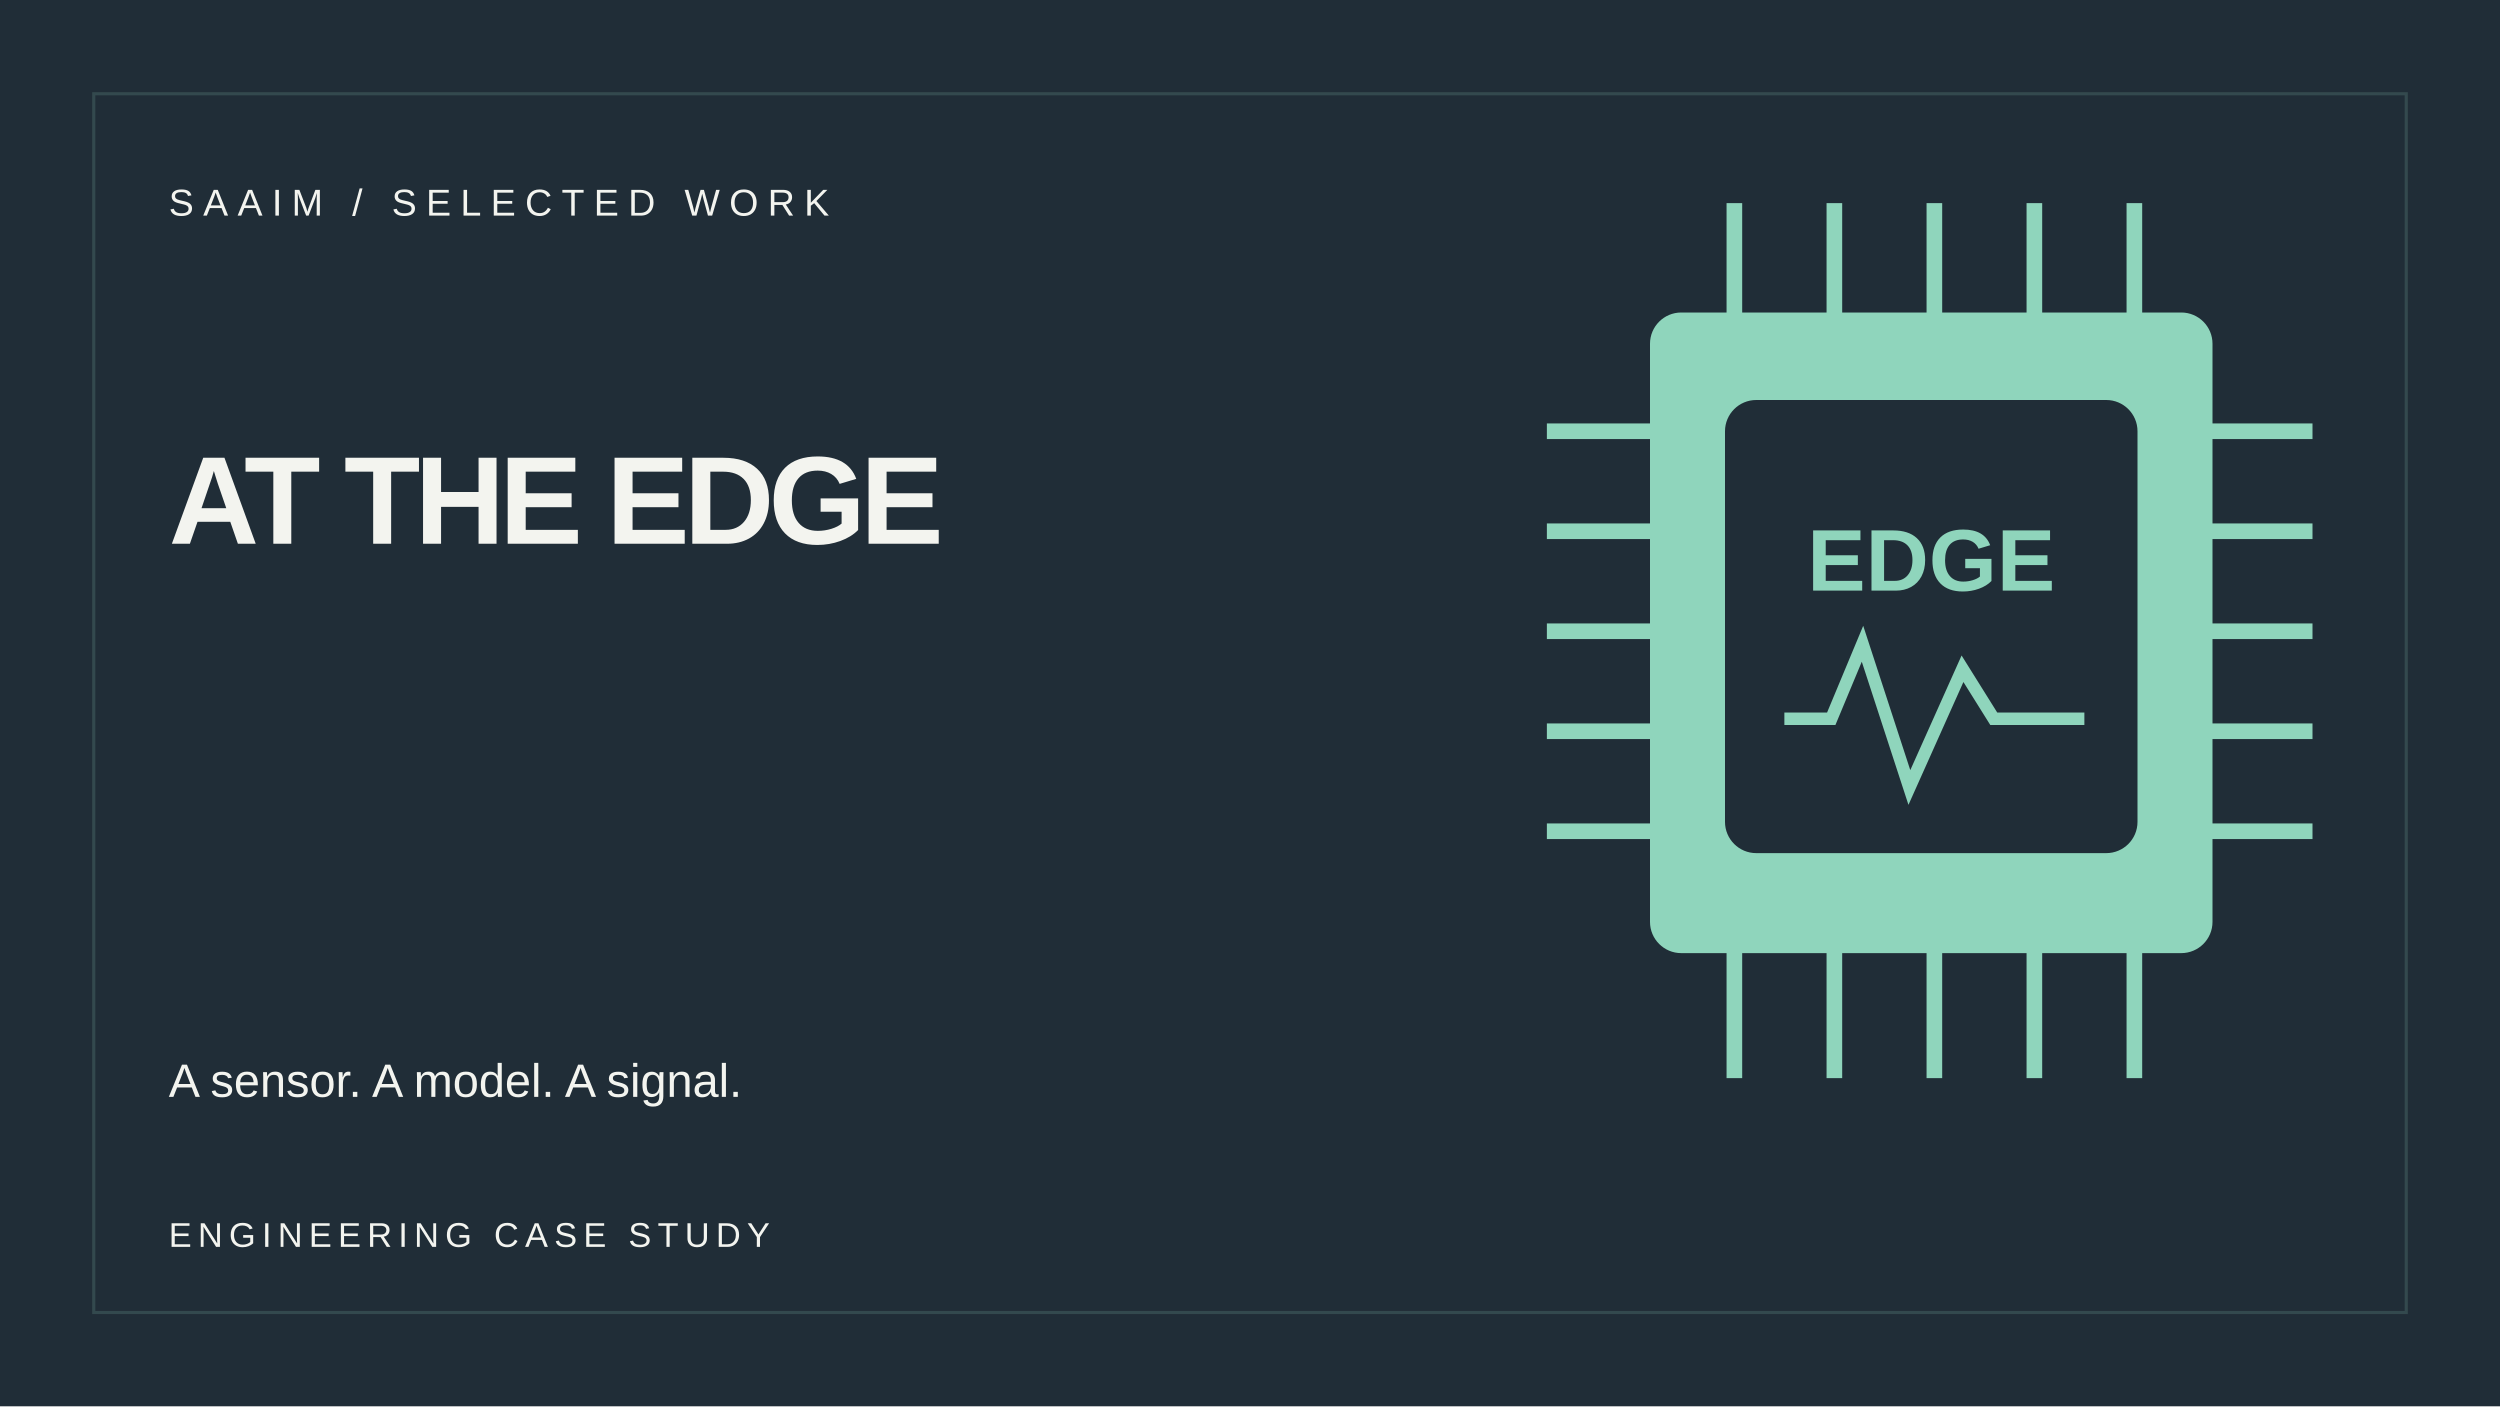
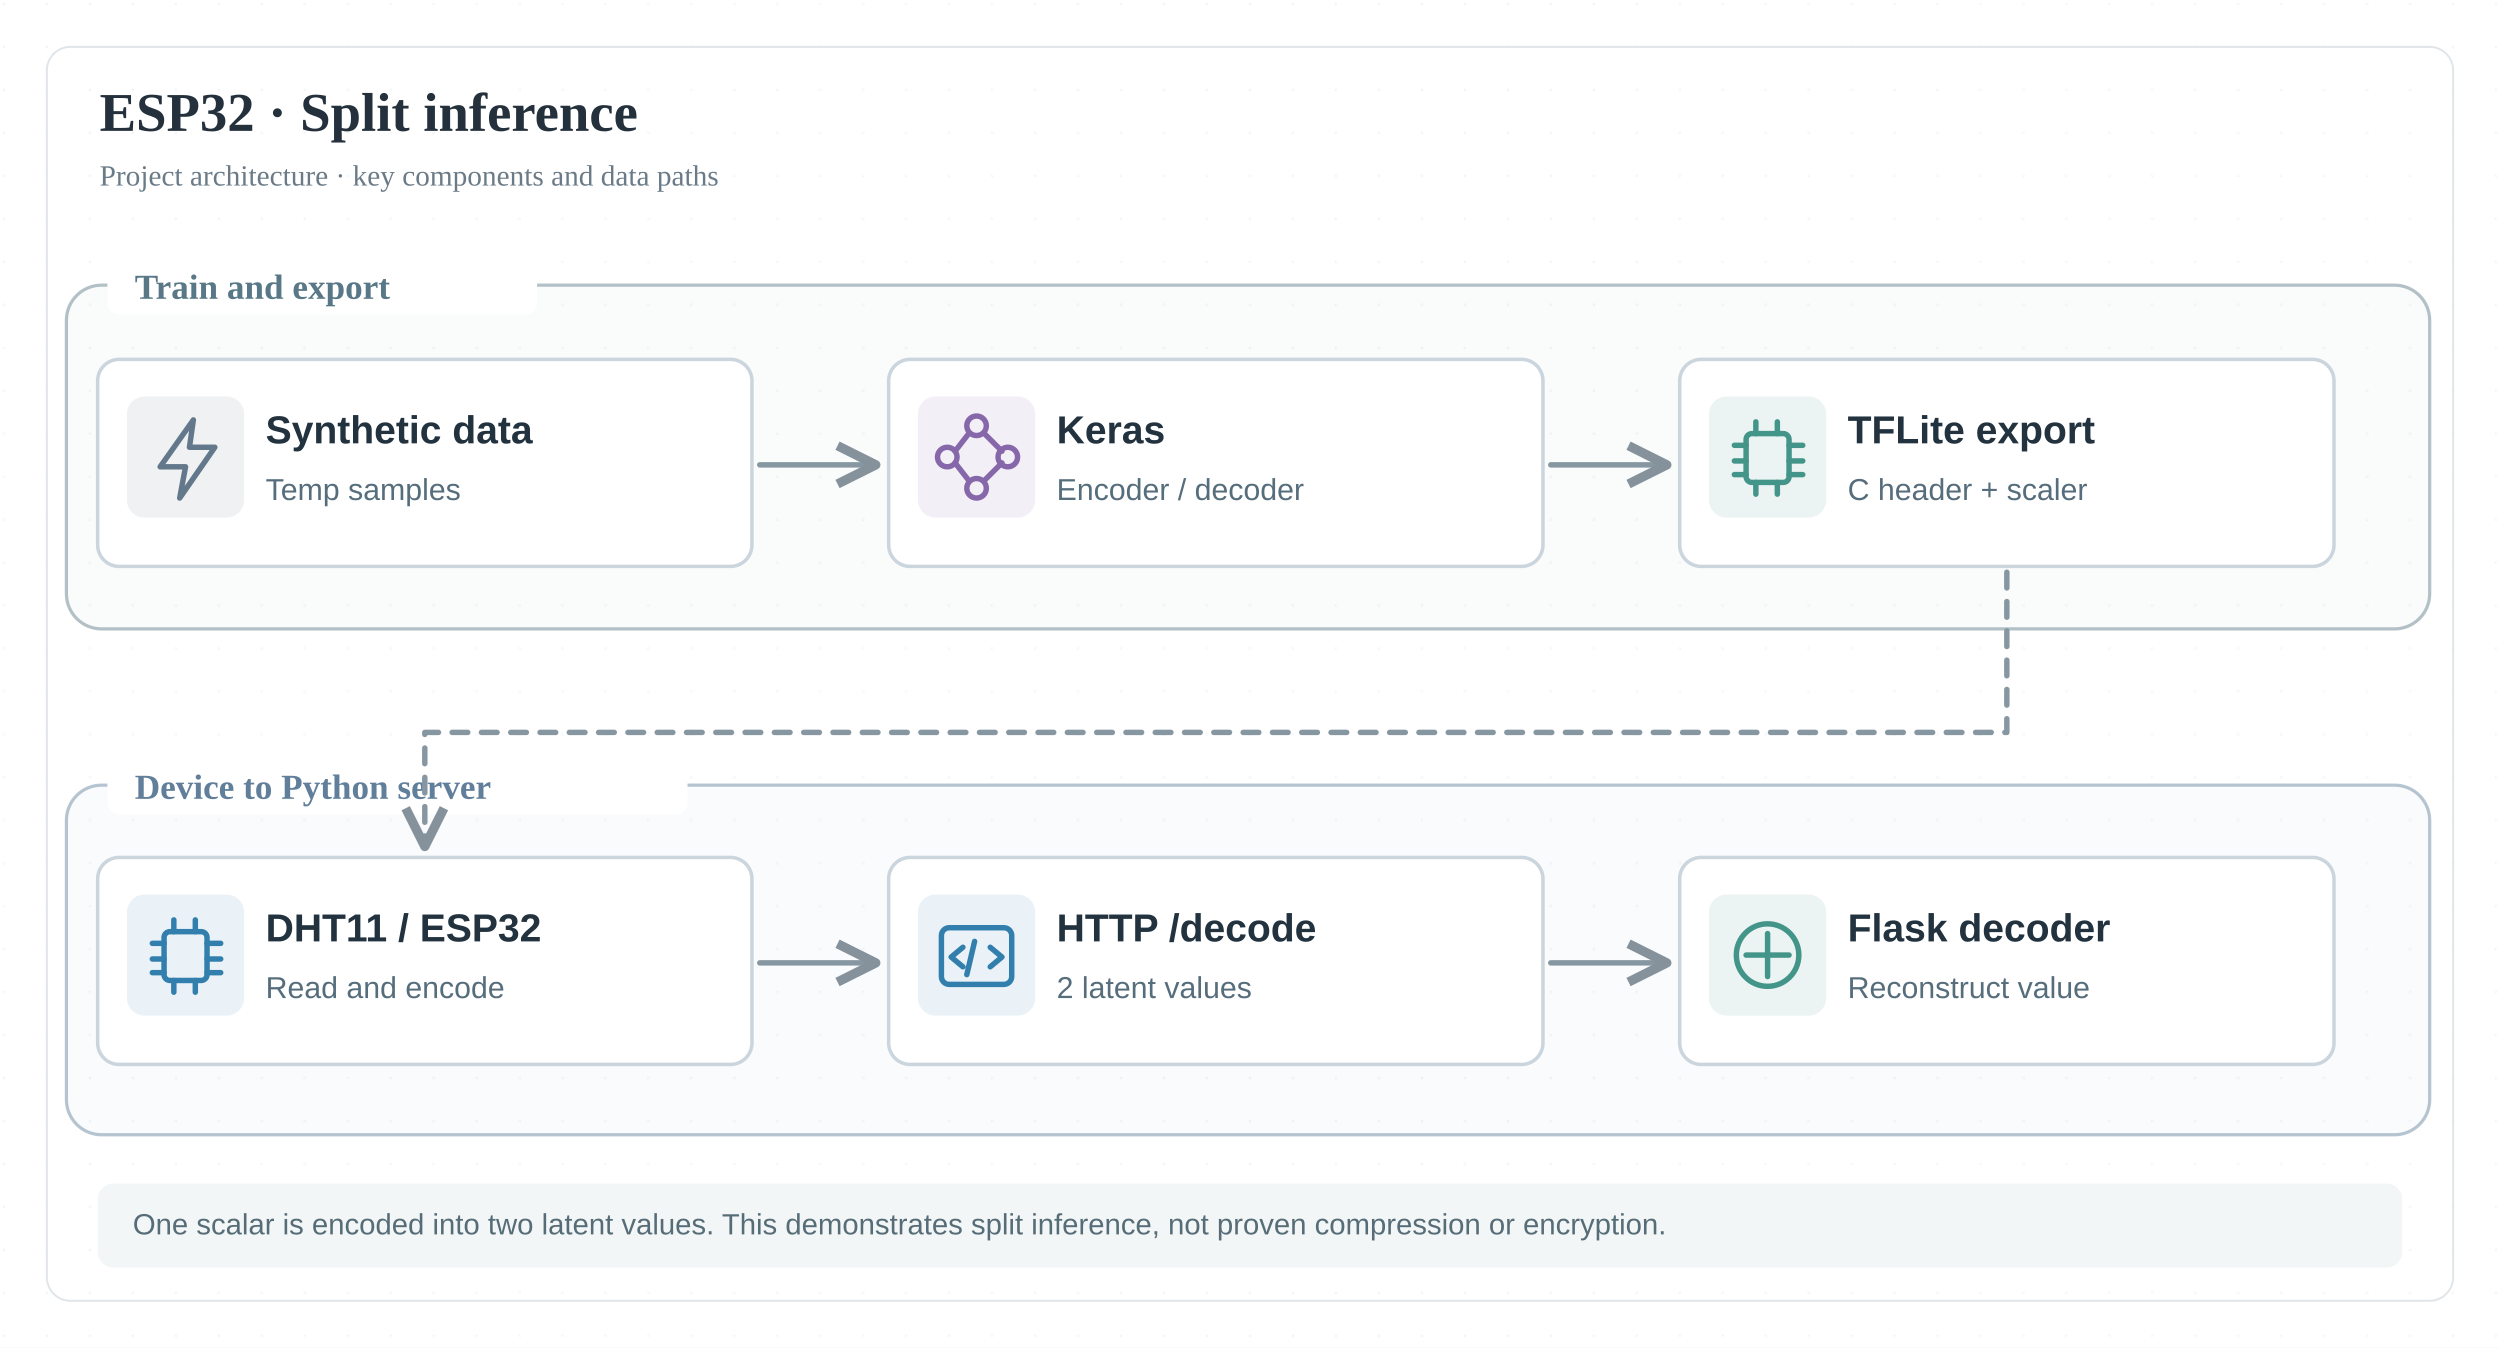
- <svg xmlns="http://www.w3.org/2000/svg" width="800" height="450" viewBox="0 0 800 450">
-   <rect width="800" height="450" fill="#202d37" />
-   <path d="M30 30h740v390H30z" stroke="#8fd5bc" stroke-opacity=".17" fill="none" />
-   <g font-family="Arial, Helvetica, sans-serif">
-     <text x="54" y="69" font-size="12" letter-spacing="3" fill="#f3f4ef">SAAIM / SELECTED WORK</text>
-     <text x="54" y="174" font-size="40" font-weight="800" letter-spacing="-1.8" fill="#f3f4ef">AT THE EDGE</text>
-     <text x="54" y="351" font-size="15" fill="#f3f4ef">A sensor. A model. A signal.</text>
-     <g stroke="#8fd5bc" stroke-width="5">
-       <path d="M555 65v55m0 170v55M495 138h45m155 0h45" />
-       <path d="M587 65v55m0 170v55M495 170h45m155 0h45" />
-       <path d="M619 65v55m0 170v55M495 202h45m155 0h45" />
-       <path d="M651 65v55m0 170v55M495 234h45m155 0h45" />
-       <path d="M683 65v55m0 170v55M495 266h45m155 0h45" />
+ <svg xmlns="http://www.w3.org/2000/svg" width="1280" height="690" viewBox="0 0 1280 690" role="img" aria-labelledby="title description">
+   <defs>
+     <marker id="arrow" markerWidth="9" markerHeight="9" refX="7.5" refY="4.5" orient="auto">
+       <path d="M1 1 L8 4.5 L1 8" stroke="#85929c" stroke-width="1.7" stroke-linejoin="round" fill="none" />
+     </marker>
+     <pattern id="dots" width="22" height="22" patternUnits="userSpaceOnUse">
+       <circle cx="2" cy="2" r=".7" fill="#e3e8ec" />
+     </pattern>
+   </defs>
+   <rect width="1280" height="690" fill="#fff" />
+   <rect width="1280" height="690" fill="url(#dots)" opacity=".45" />
+   <rect x="24" y="24" width="1232" height="642" rx="12" stroke="#e0e5e9" fill="none" />
+   <text x="51" y="67" font-weight="750" font-size="28" fill="#24313c">ESP32 · Split inference</text>
+   <text x="51" y="95" font-size="15" fill="#6a7b87">Project architecture · key components and data paths</text>
+   <rect x="34" y="146" width="1210" height="176" rx="18" fill="#597887" fill-opacity=".035" stroke="#597887" stroke-opacity=".45" stroke-width="1.65" />
+   <rect x="55" y="133" width="220" height="28" rx="6" fill="#fff" />
+   <text x="69" y="153" font-weight="700" font-size="18" fill="#597887">Train and export</text>
+   <rect x="34" y="402" width="1210" height="179" rx="18" fill="#617f9b" fill-opacity=".035" stroke="#617f9b" stroke-opacity=".45" stroke-width="1.65" />
+   <rect x="55" y="389" width="297" height="28" rx="6" fill="#fff" />
+   <text x="69" y="409" font-weight="700" font-size="18" fill="#617f9b">Device to Python server</text>
+   <g font-family="Arial,Helvetica,sans-serif">
+     <path d="M389 238 H447" stroke="#8797a2" stroke-width="2.8" fill="none" stroke-linecap="round" stroke-linejoin="round" marker-end="url(#arrow)" />
+     <path d="M794 238 H852" stroke="#8797a2" stroke-width="2.8" fill="none" stroke-linecap="round" stroke-linejoin="round" marker-end="url(#arrow)" />
+     <path d="M1027.5 293 V375 H217.5 V432" stroke="#8797a2" stroke-width="2.8" fill="none" stroke-linecap="round" stroke-linejoin="round" marker-end="url(#arrow)" stroke-dasharray="8 7" />
+     <path d="M389 493 H447" stroke="#8797a2" stroke-width="2.8" fill="none" stroke-linecap="round" stroke-linejoin="round" marker-end="url(#arrow)" />
+     <path d="M794 493 H852" stroke="#8797a2" stroke-width="2.8" fill="none" stroke-linecap="round" stroke-linejoin="round" marker-end="url(#arrow)" />
+     <g>
+       <rect x="50" y="184" width="335" height="106" rx="11" fill="#ffffff" stroke="#cbd5dd" stroke-width="1.8" />
+       <rect x="65" y="203" width="60" height="62" rx="9" fill="#63798b" fill-opacity=".105" />
+       <g transform="translate(72 210)">
+         <path d="m27 5-17 24h13l-3 16 18-26H25z" stroke="#63798b" stroke-width="2.8" fill="none" stroke-linecap="round" stroke-linejoin="round" />
+       </g>
+       <text x="136" y="227" font-size="20" font-weight="700" fill="#22323e">Synthetic data</text>
+       <text x="136" y="256" font-size="15.5" fill="#566d7c">Temp samples</text>
    </g>
-     <rect x="528" y="100" width="180" height="205" rx="10" fill="#8fd5bc" />
-     <rect x="552" y="128" width="132" height="145" rx="10" fill="#202d37" />
-     <text x="618" y="189" text-anchor="middle" fill="#8fd5bc" font-size="28" font-weight="700">EDGE</text>
-     <path d="M571 230h15l10-24 15 46 17-38 10 16h29" stroke="#8fd5bc" stroke-width="4" fill="none" />
-     <text x="54" y="399" font-size="11" letter-spacing="2" fill="#f3f4ef">ENGINEERING CASE STUDY</text>
+     <g>
+       <rect x="455" y="184" width="335" height="106" rx="11" fill="#ffffff" stroke="#cbd5dd" stroke-width="1.8" />
+       <rect x="470" y="203" width="60" height="62" rx="9" fill="#8668aa" fill-opacity=".105" />
+       <g transform="translate(477 210)">
+         <circle cx="8" cy="24" r="5" stroke="#8668aa" stroke-width="2.8" fill="none" stroke-linecap="round" stroke-linejoin="round" />
+         <circle cx="23" cy="8" r="5" stroke="#8668aa" stroke-width="2.8" fill="none" stroke-linecap="round" stroke-linejoin="round" />
+         <circle cx="39" cy="24" r="5" stroke="#8668aa" stroke-width="2.8" fill="none" stroke-linecap="round" stroke-linejoin="round" />
+         <circle cx="23" cy="40" r="5" stroke="#8668aa" stroke-width="2.8" fill="none" stroke-linecap="round" stroke-linejoin="round" />
+         <path d="M12 21 19 12m8 0 9 9m0 6-9 9m-8 0-7-9" stroke="#8668aa" stroke-width="2.8" fill="none" stroke-linecap="round" stroke-linejoin="round" />
+       </g>
+       <text x="541" y="227" font-size="20" font-weight="700" fill="#22323e">Keras</text>
+       <text x="541" y="256" font-size="15.5" fill="#566d7c">Encoder / decoder</text>
+     </g>
+     <g>
+       <rect x="860" y="184" width="335" height="106" rx="11" fill="#ffffff" stroke="#cbd5dd" stroke-width="1.8" />
+       <rect x="875" y="203" width="60" height="62" rx="9" fill="#439589" fill-opacity=".105" />
+       <g transform="translate(882 210)">
+         <rect x="12" y="12" width="22" height="25" rx="3" stroke="#439589" stroke-width="2.8" fill="none" stroke-linecap="round" stroke-linejoin="round" />
+         <path d="M6 18h6m-6 8h6m-6 7h6m22-15h7m-7 8h7m-7 7h7M17 6v6m11-6v6m-11 25v6m11-6v6" stroke="#439589" stroke-width="2.8" fill="none" stroke-linecap="round" stroke-linejoin="round" />
+       </g>
+       <text x="946" y="227" font-size="20" font-weight="700" fill="#22323e">TFLite export</text>
+       <text x="946" y="256" font-size="15.5" fill="#566d7c">C header + scaler</text>
+     </g>
+     <g>
+       <rect x="50" y="439" width="335" height="106" rx="11" fill="#ffffff" stroke="#cbd5dd" stroke-width="1.8" />
+       <rect x="65" y="458" width="60" height="62" rx="9" fill="#327fad" fill-opacity=".105" />
+       <g transform="translate(72 465)">
+         <rect x="12" y="12" width="22" height="25" rx="3" stroke="#327fad" stroke-width="2.8" fill="none" stroke-linecap="round" stroke-linejoin="round" />
+         <path d="M6 18h6m-6 8h6m-6 7h6m22-15h7m-7 8h7m-7 7h7M17 6v6m11-6v6m-11 25v6m11-6v6" stroke="#327fad" stroke-width="2.8" fill="none" stroke-linecap="round" stroke-linejoin="round" />
+       </g>
+       <text x="136" y="482" font-size="20" font-weight="700" fill="#22323e">DHT11 / ESP32</text>
+       <text x="136" y="511" font-size="15.5" fill="#566d7c">Read and encode</text>
+     </g>
+     <g>
+       <rect x="455" y="439" width="335" height="106" rx="11" fill="#ffffff" stroke="#cbd5dd" stroke-width="1.8" />
+       <rect x="470" y="458" width="60" height="62" rx="9" fill="#327fad" fill-opacity=".105" />
+       <g transform="translate(477 465)">
+         <rect x="5" y="10" width="36" height="29" rx="4" stroke="#327fad" stroke-width="2.8" fill="none" stroke-linecap="round" stroke-linejoin="round" />
+         <path d="m16 20-6 5 6 5m14-10 6 5-6 5m-8-13-4 17" stroke="#327fad" stroke-width="2.8" fill="none" stroke-linecap="round" stroke-linejoin="round" />
+       </g>
+       <text x="541" y="482" font-size="20" font-weight="700" fill="#22323e">HTTP /decode</text>
+       <text x="541" y="511" font-size="15.5" fill="#566d7c">2 latent values</text>
+     </g>
+     <g>
+       <rect x="860" y="439" width="335" height="106" rx="11" fill="#ffffff" stroke="#cbd5dd" stroke-width="1.8" />
+       <rect x="875" y="458" width="60" height="62" rx="9" fill="#439589" fill-opacity=".105" />
+       <g transform="translate(882 465)">
+         <circle cx="23" cy="24" r="16" stroke="#439589" stroke-width="2.8" fill="none" stroke-linecap="round" stroke-linejoin="round" />
+         <path d="M23 13v22m-11-11h22" stroke="#439589" stroke-width="2.8" fill="none" stroke-linecap="round" stroke-linejoin="round" />
+       </g>
+       <text x="946" y="482" font-size="20" font-weight="700" fill="#22323e">Flask decoder</text>
+       <text x="946" y="511" font-size="15.5" fill="#566d7c">Reconstruct value</text>
+     </g>
+     <rect x="50" y="606" width="1180" height="43" rx="8" fill="#f3f6f7" />
+     <text x="68" y="632" font-size="15" fill="#566d78">One scalar is encoded into two latent values. This demonstrates split inference, not proven compression or encryption.</text>
  </g>
</svg>
